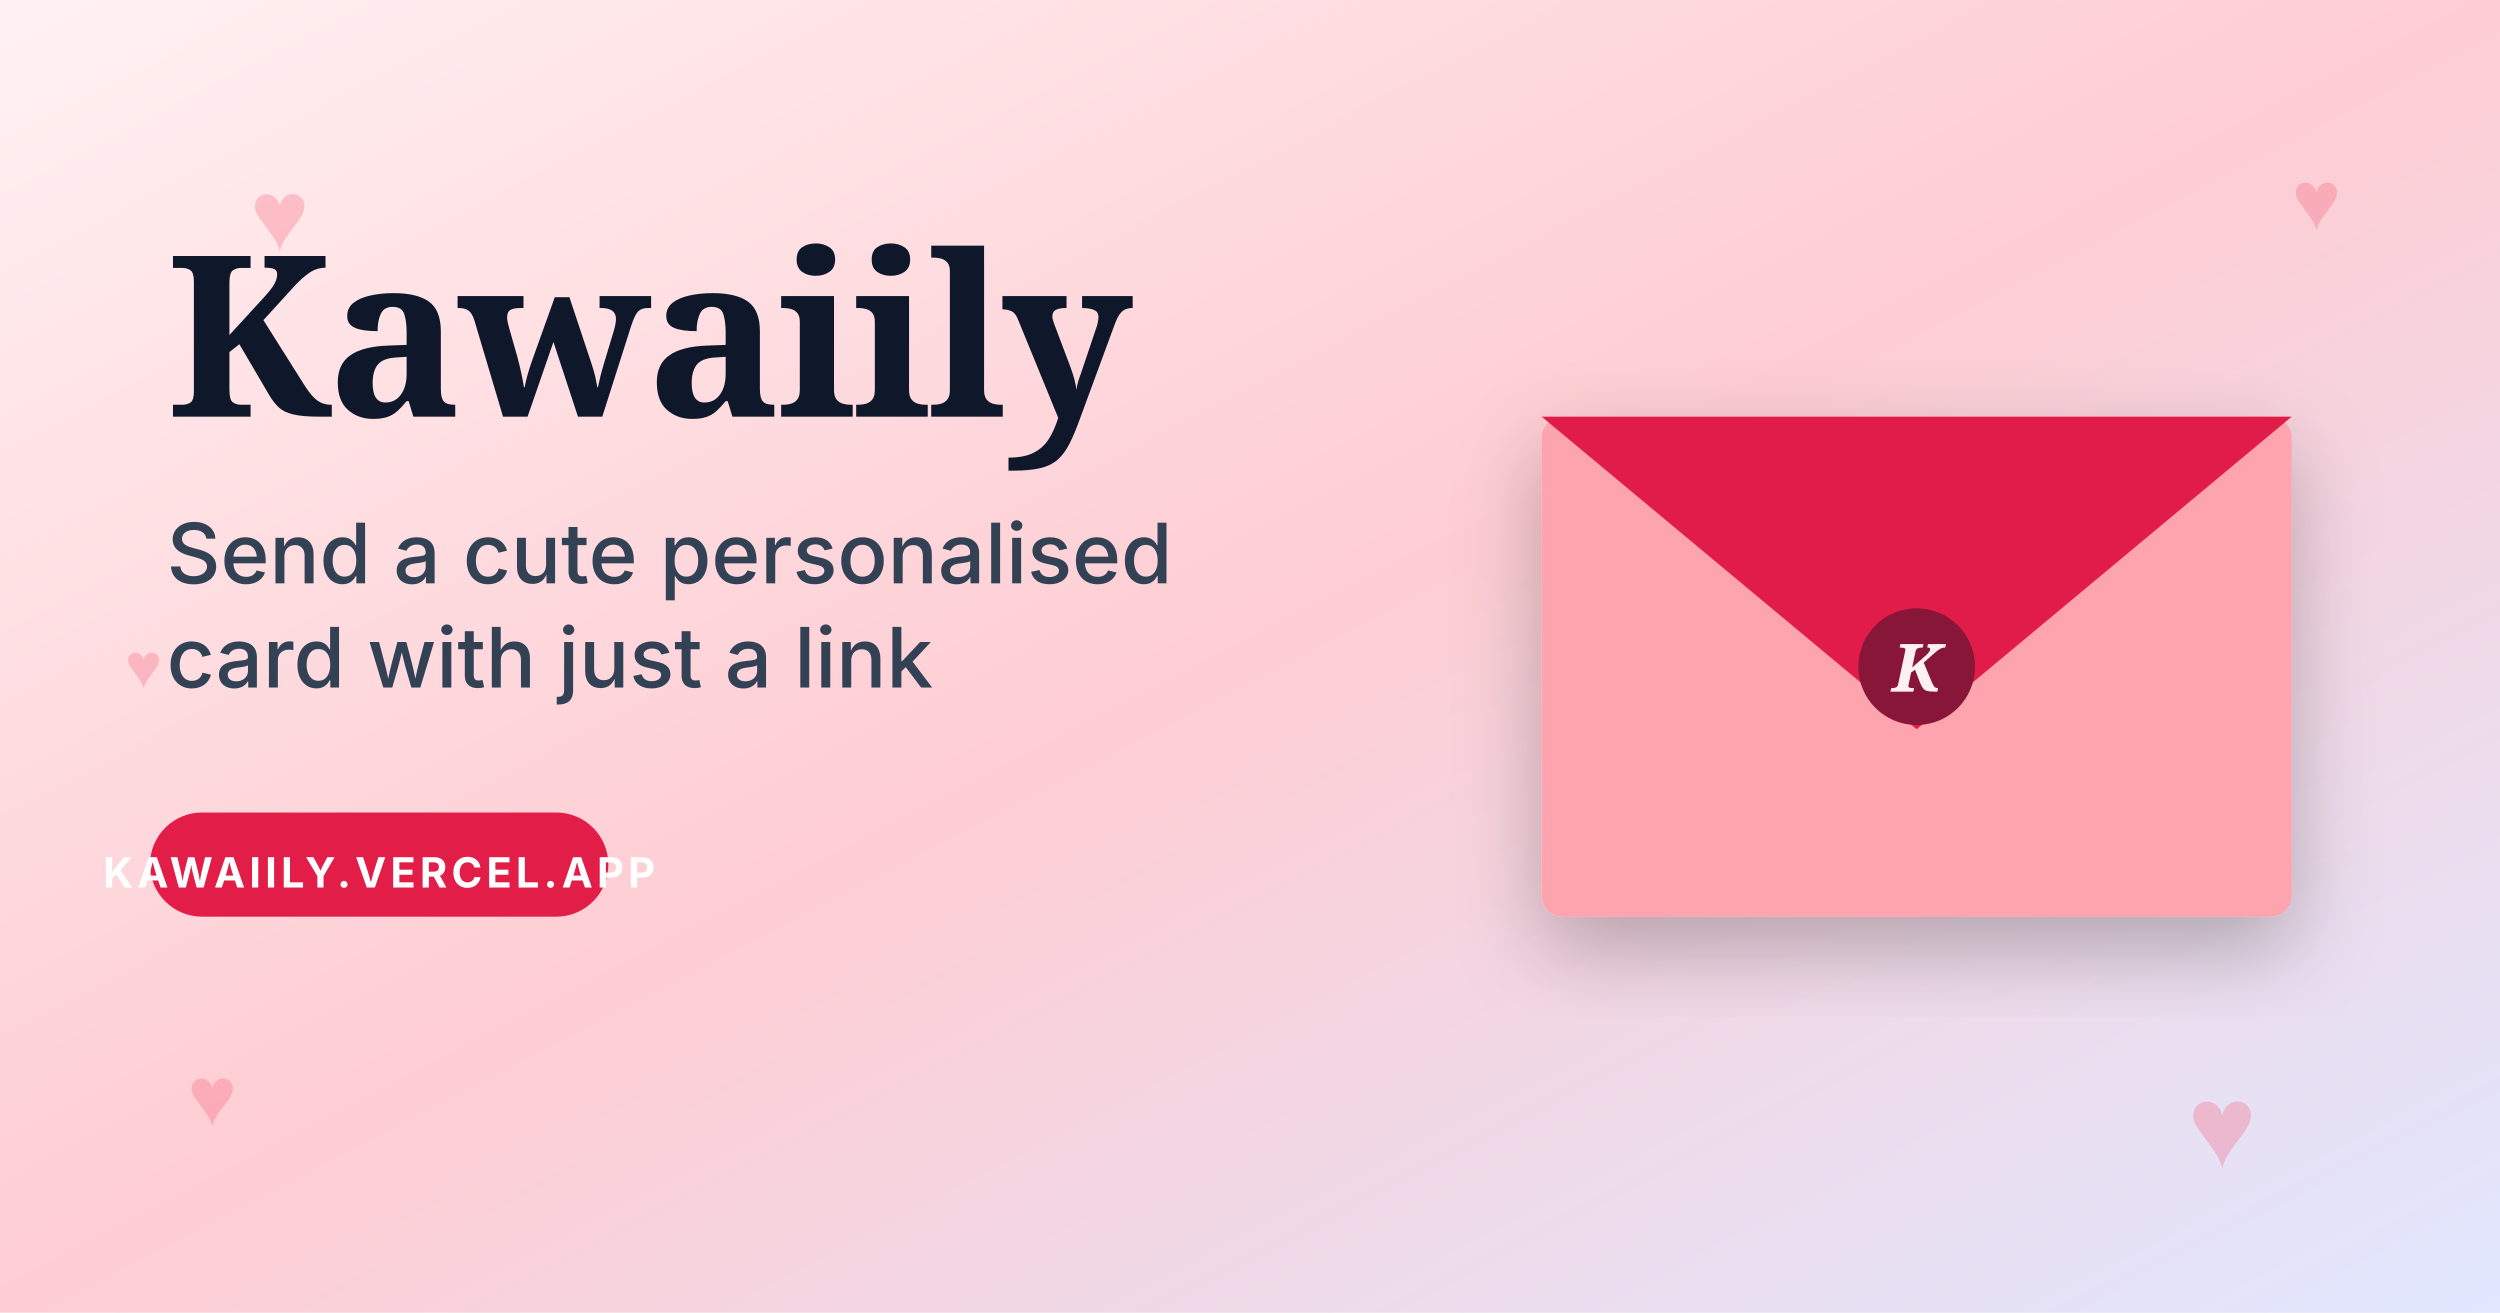
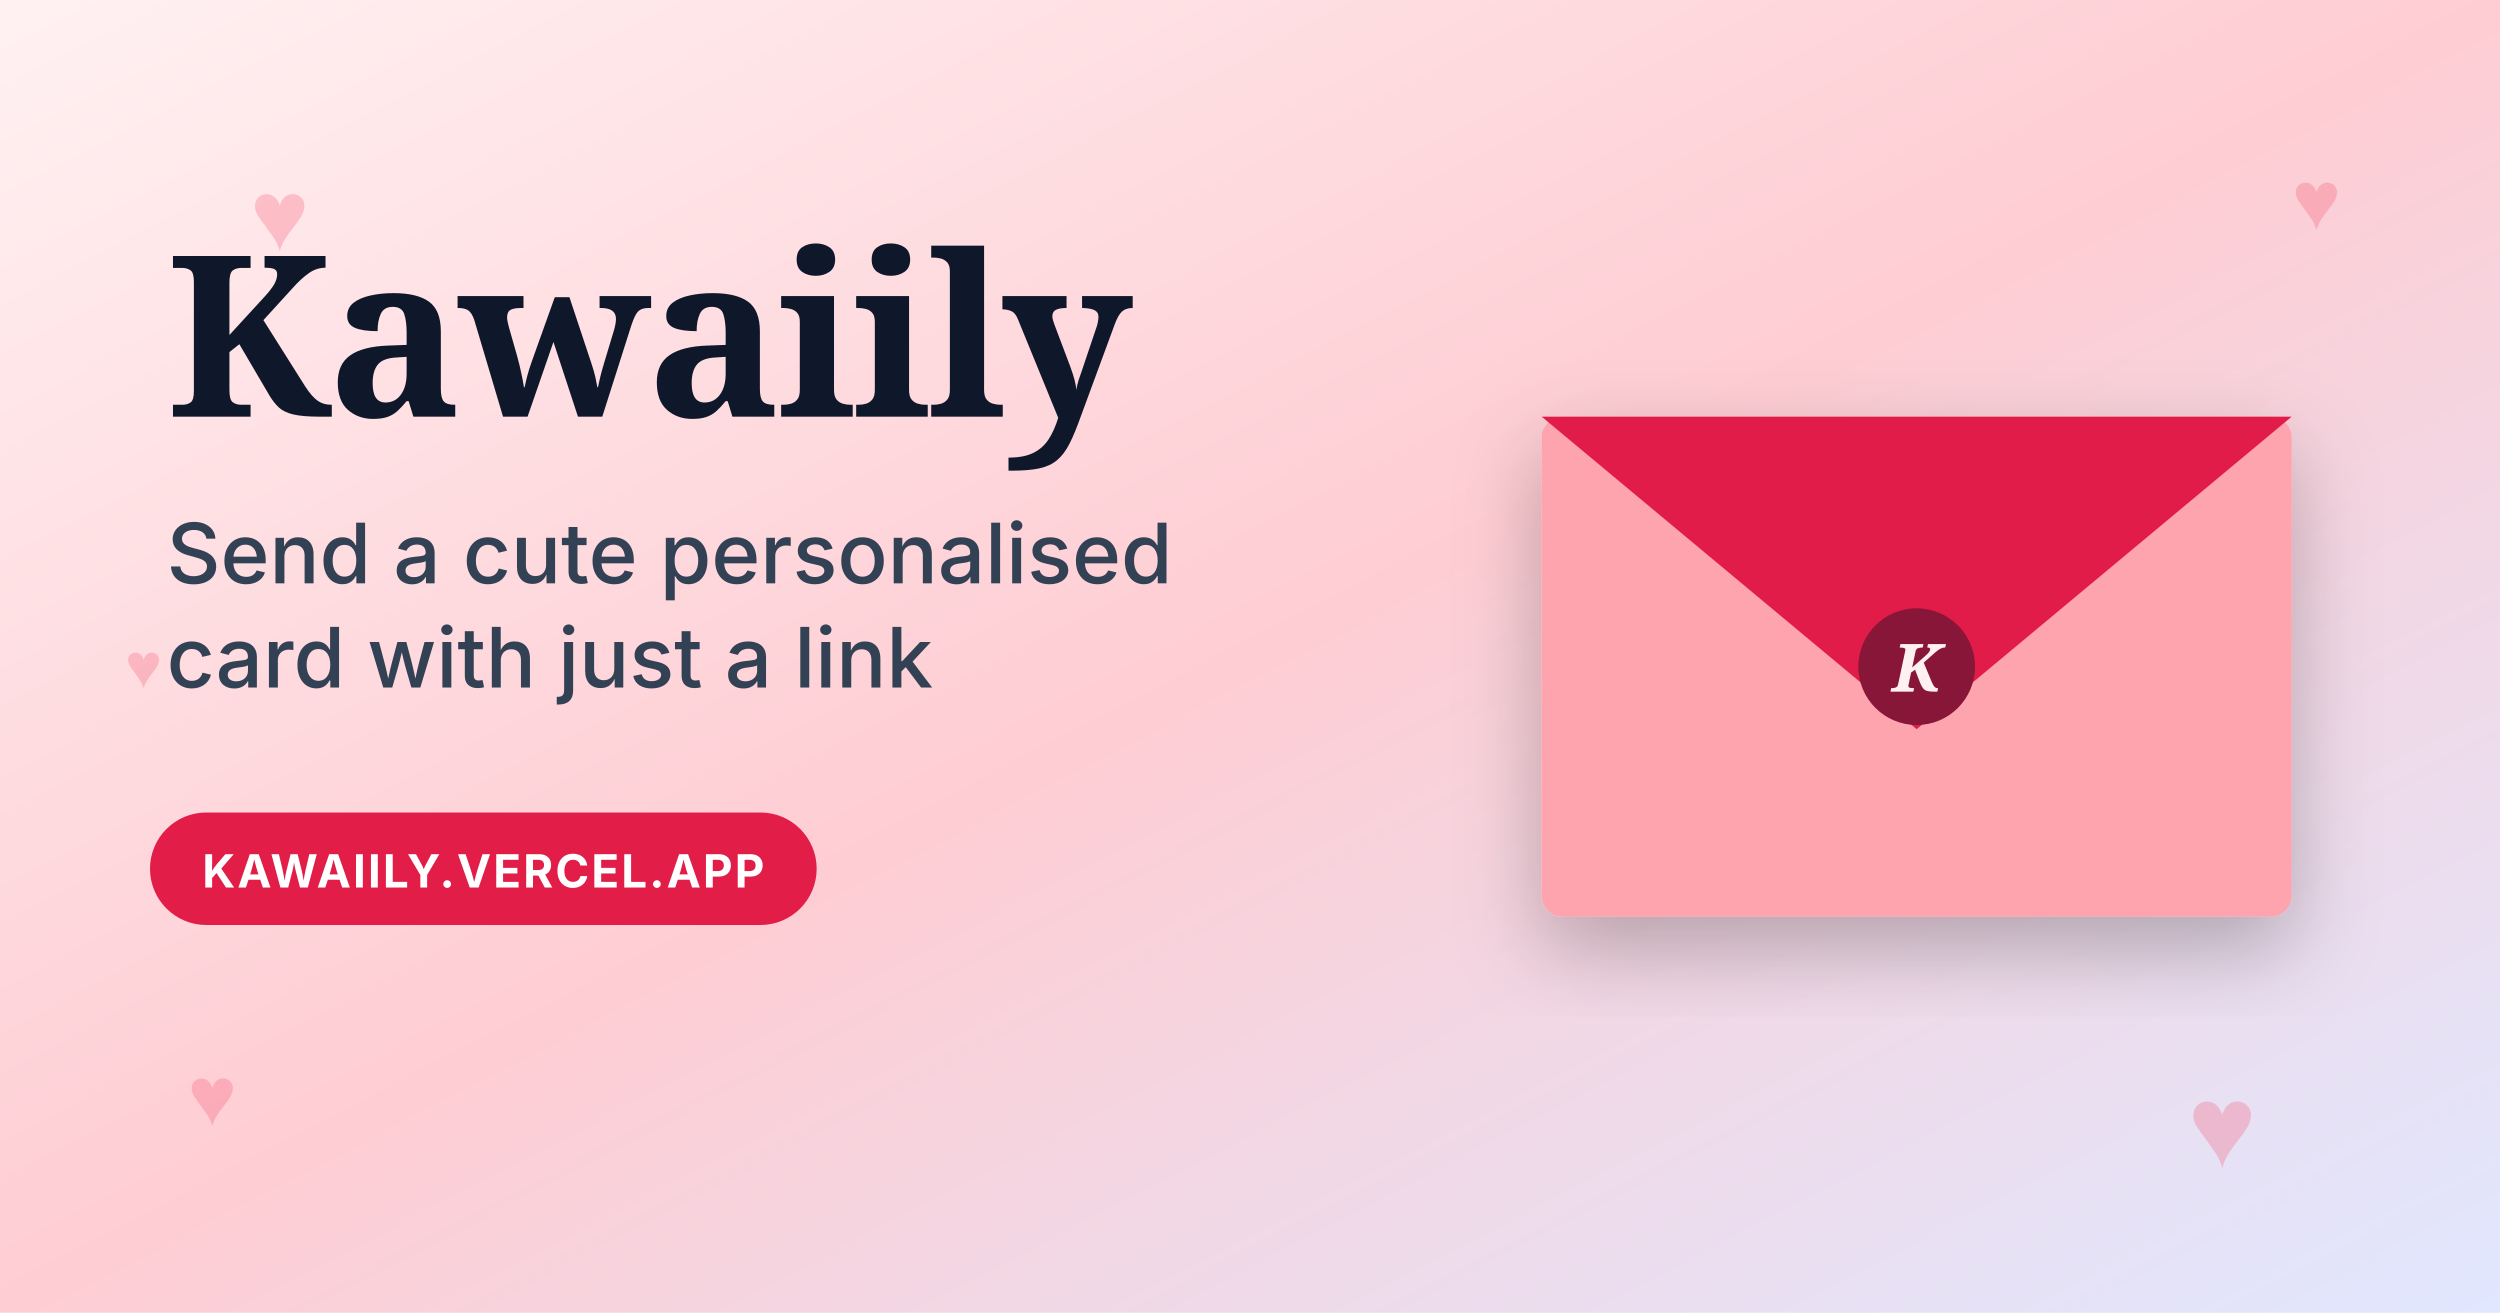
<svg xmlns="http://www.w3.org/2000/svg" viewBox="0 0 1200 630" width="1200" height="630">
  <defs>
    <linearGradient id="bg" x1="0" y1="0" x2="1" y2="1">
      <stop offset="0" stop-color="#fff1f2" />
      <stop offset="0.5" stop-color="#fecdd3" />
      <stop offset="1" stop-color="#e0e7ff" />
    </linearGradient>
    <filter id="shadow" x="-20%" y="-20%" width="140%" height="140%">
      <feDropShadow dx="0" dy="16" stdDeviation="20" flood-opacity="0.25" />
    </filter>
  </defs>
  <rect width="1200" height="630" fill="url(#bg)" />
  <g opacity="0.25" fill="#f43f5e">
    <text x="120" y="120" font-size="48">♥</text>
    <text x="1050" y="560" font-size="56">♥</text>
    <text x="90" y="540" font-size="40">♥</text>
    <text x="1100" y="110" font-size="40">♥</text>
    <text x="60" y="330" font-size="30">♥</text>
  </g>
  <g transform="translate(740 140)" filter="url(#shadow)">
    <rect x="0" y="60" width="360" height="240" rx="10" fill="#fda4af" />
    <polygon points="0,60 180,200 360,60" fill="#fecdd3" />
    <polygon points="0,60 360,60 180,210" fill="#e11d48" />
    <circle cx="180" cy="180" r="28" fill="#881337" />
    <text x="180" y="192" text-anchor="middle" font-size="32" fill="#fff1f2" font-family="Georgia, serif" font-style="italic" font-weight="600">K</text>
  </g>
  <g transform="translate(80 200)">
    <text font-family="Georgia, 'Playfair Display', serif" font-weight="700" fill="#0f172a" font-size="108" letter-spacing="-2">Kawaiily</text>
    <text y="80" font-family="system-ui, -apple-system, sans-serif" fill="#334155" font-size="40" font-weight="500">Send a cute personalised</text>
    <text y="130" font-family="system-ui, -apple-system, sans-serif" fill="#334155" font-size="40" font-weight="500">card with just a link</text>
    <g transform="translate(0 220)">
-       <rect x="-8" y="-30" width="220" height="50" rx="25" fill="#e11d48" />
-       <text x="102" y="6" text-anchor="middle" font-family="system-ui, -apple-system, sans-serif" fill="#fff" font-weight="700" font-size="20" letter-spacing="2">KAWAIILY.VERCEL.APP</text>
+       <rect x="-8" y="-30" width="320" height="54" rx="27" fill="#e11d48" />
+       <text x="152" y="6" text-anchor="middle" font-family="system-ui, -apple-system, sans-serif" fill="#fff" font-weight="700" font-size="22" letter-spacing="1">KAWAIILY.VERCEL.APP</text>
    </g>
  </g>
</svg>
